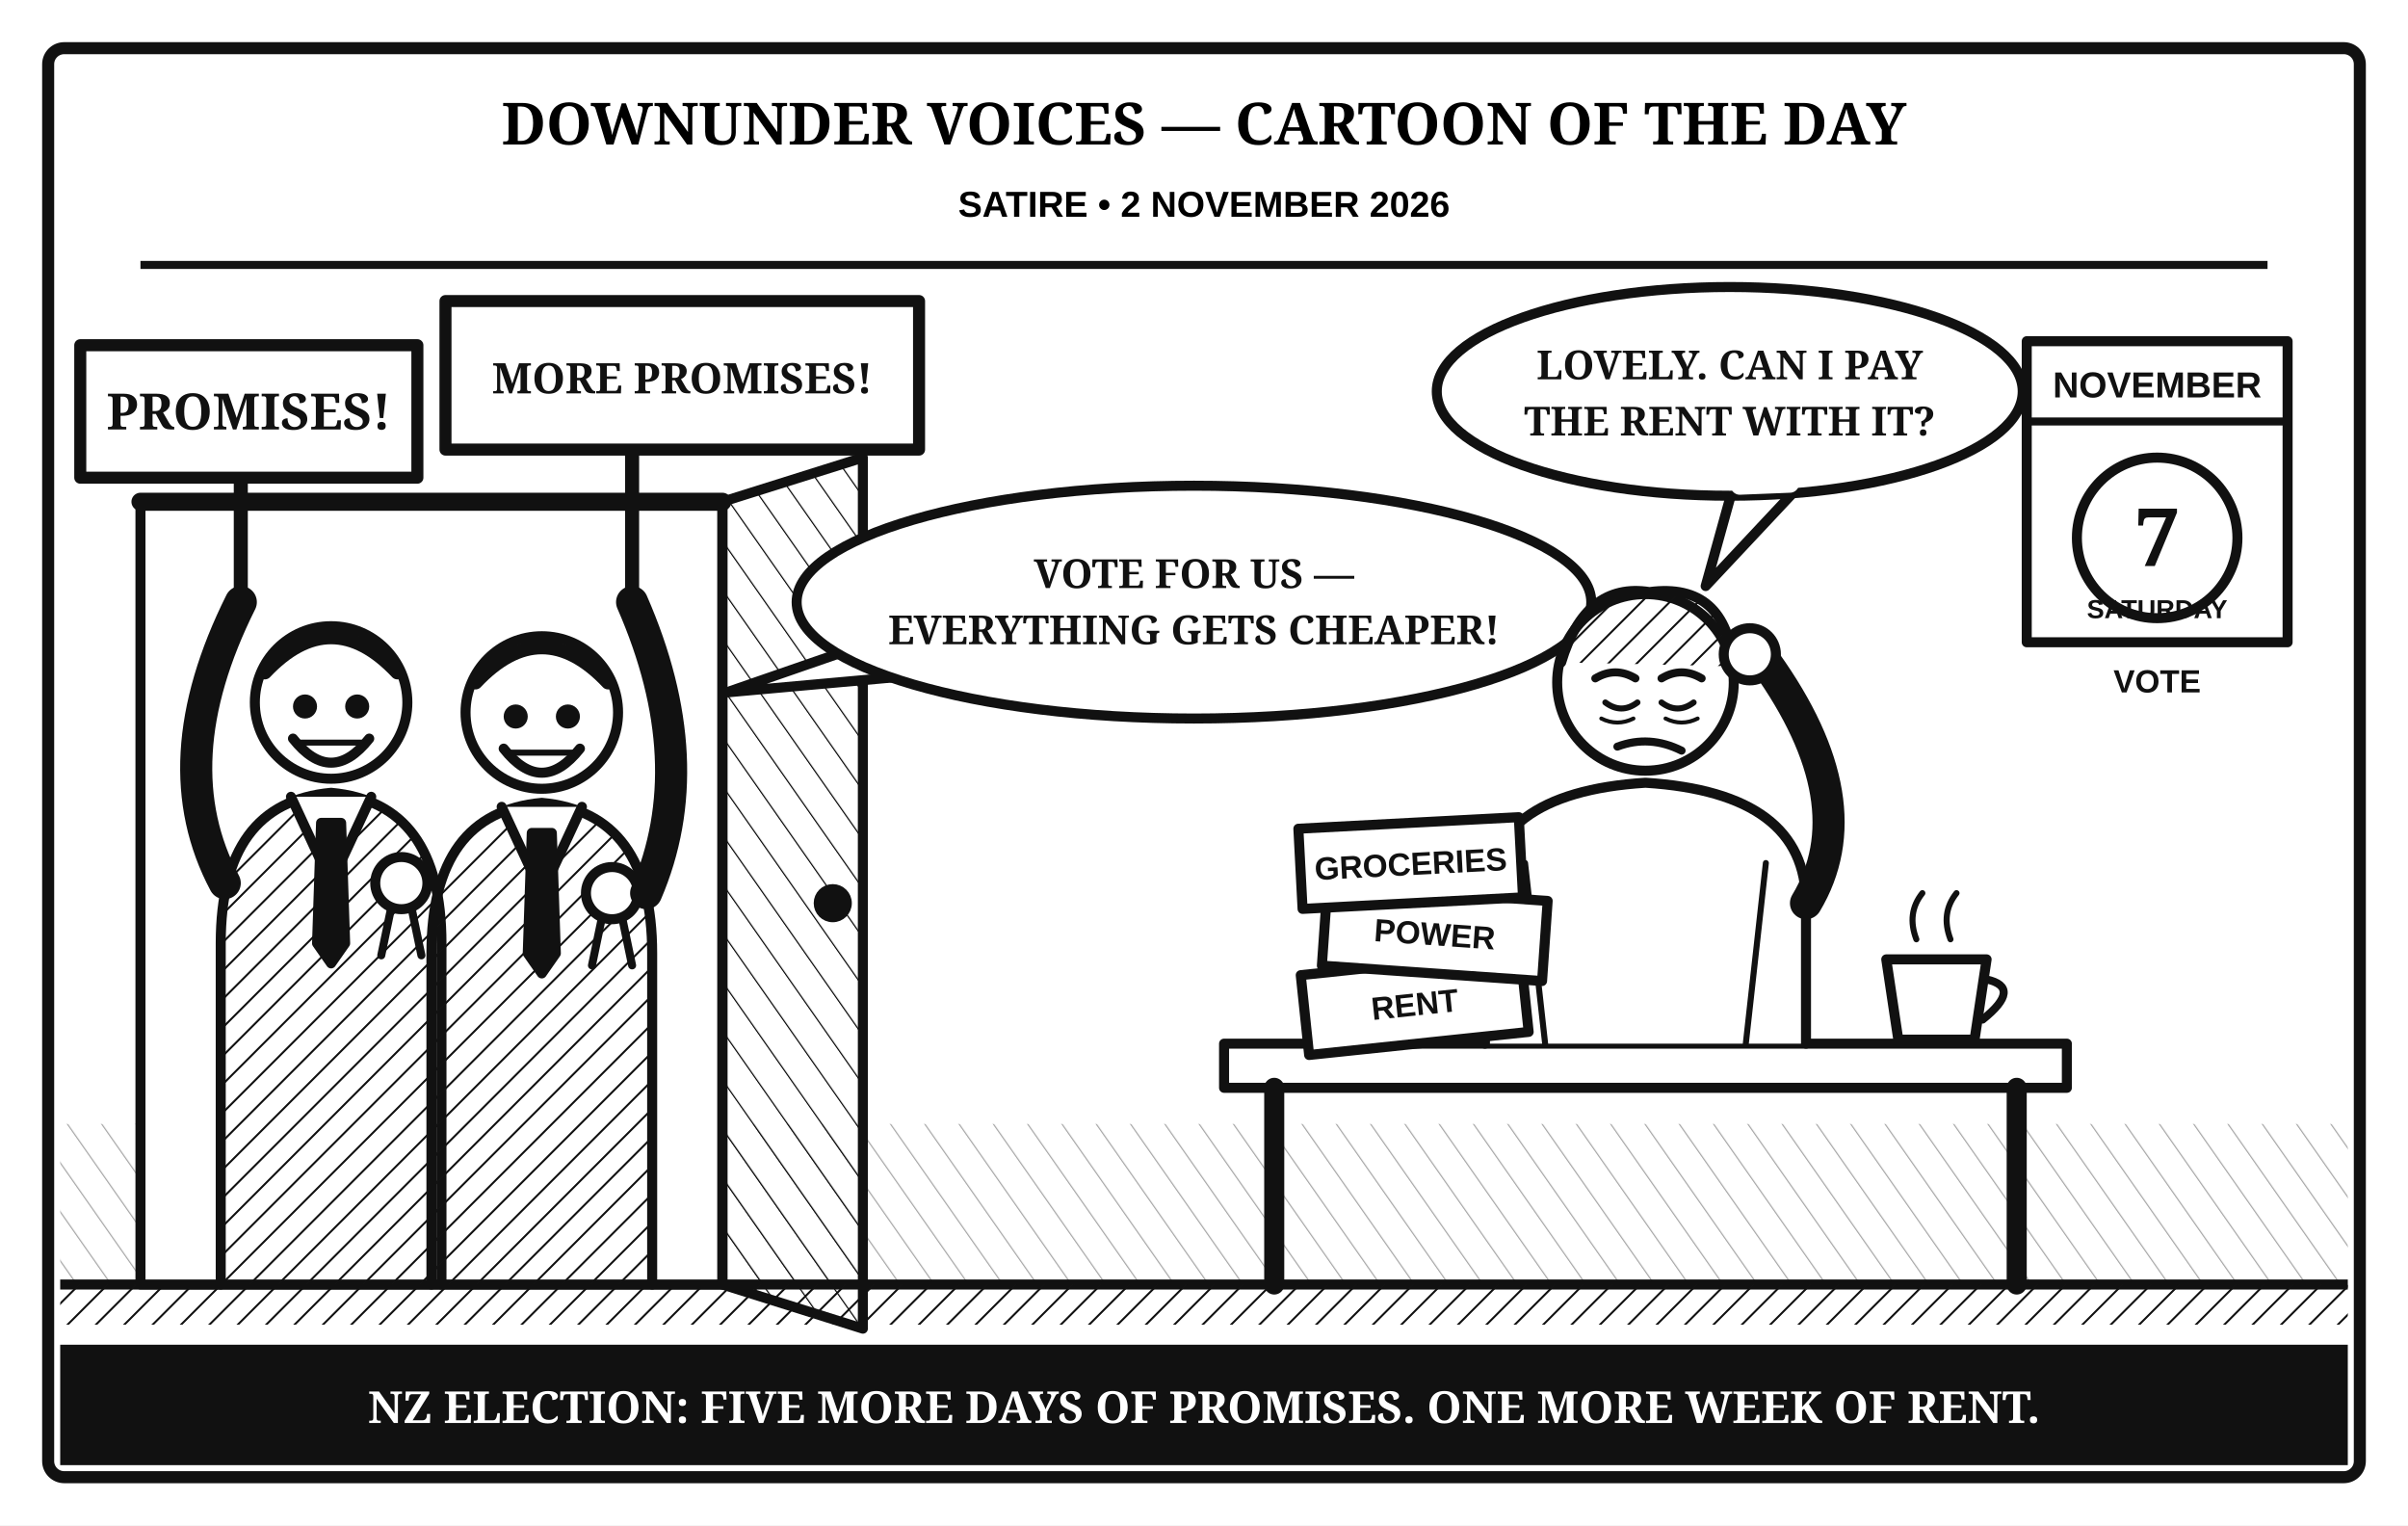
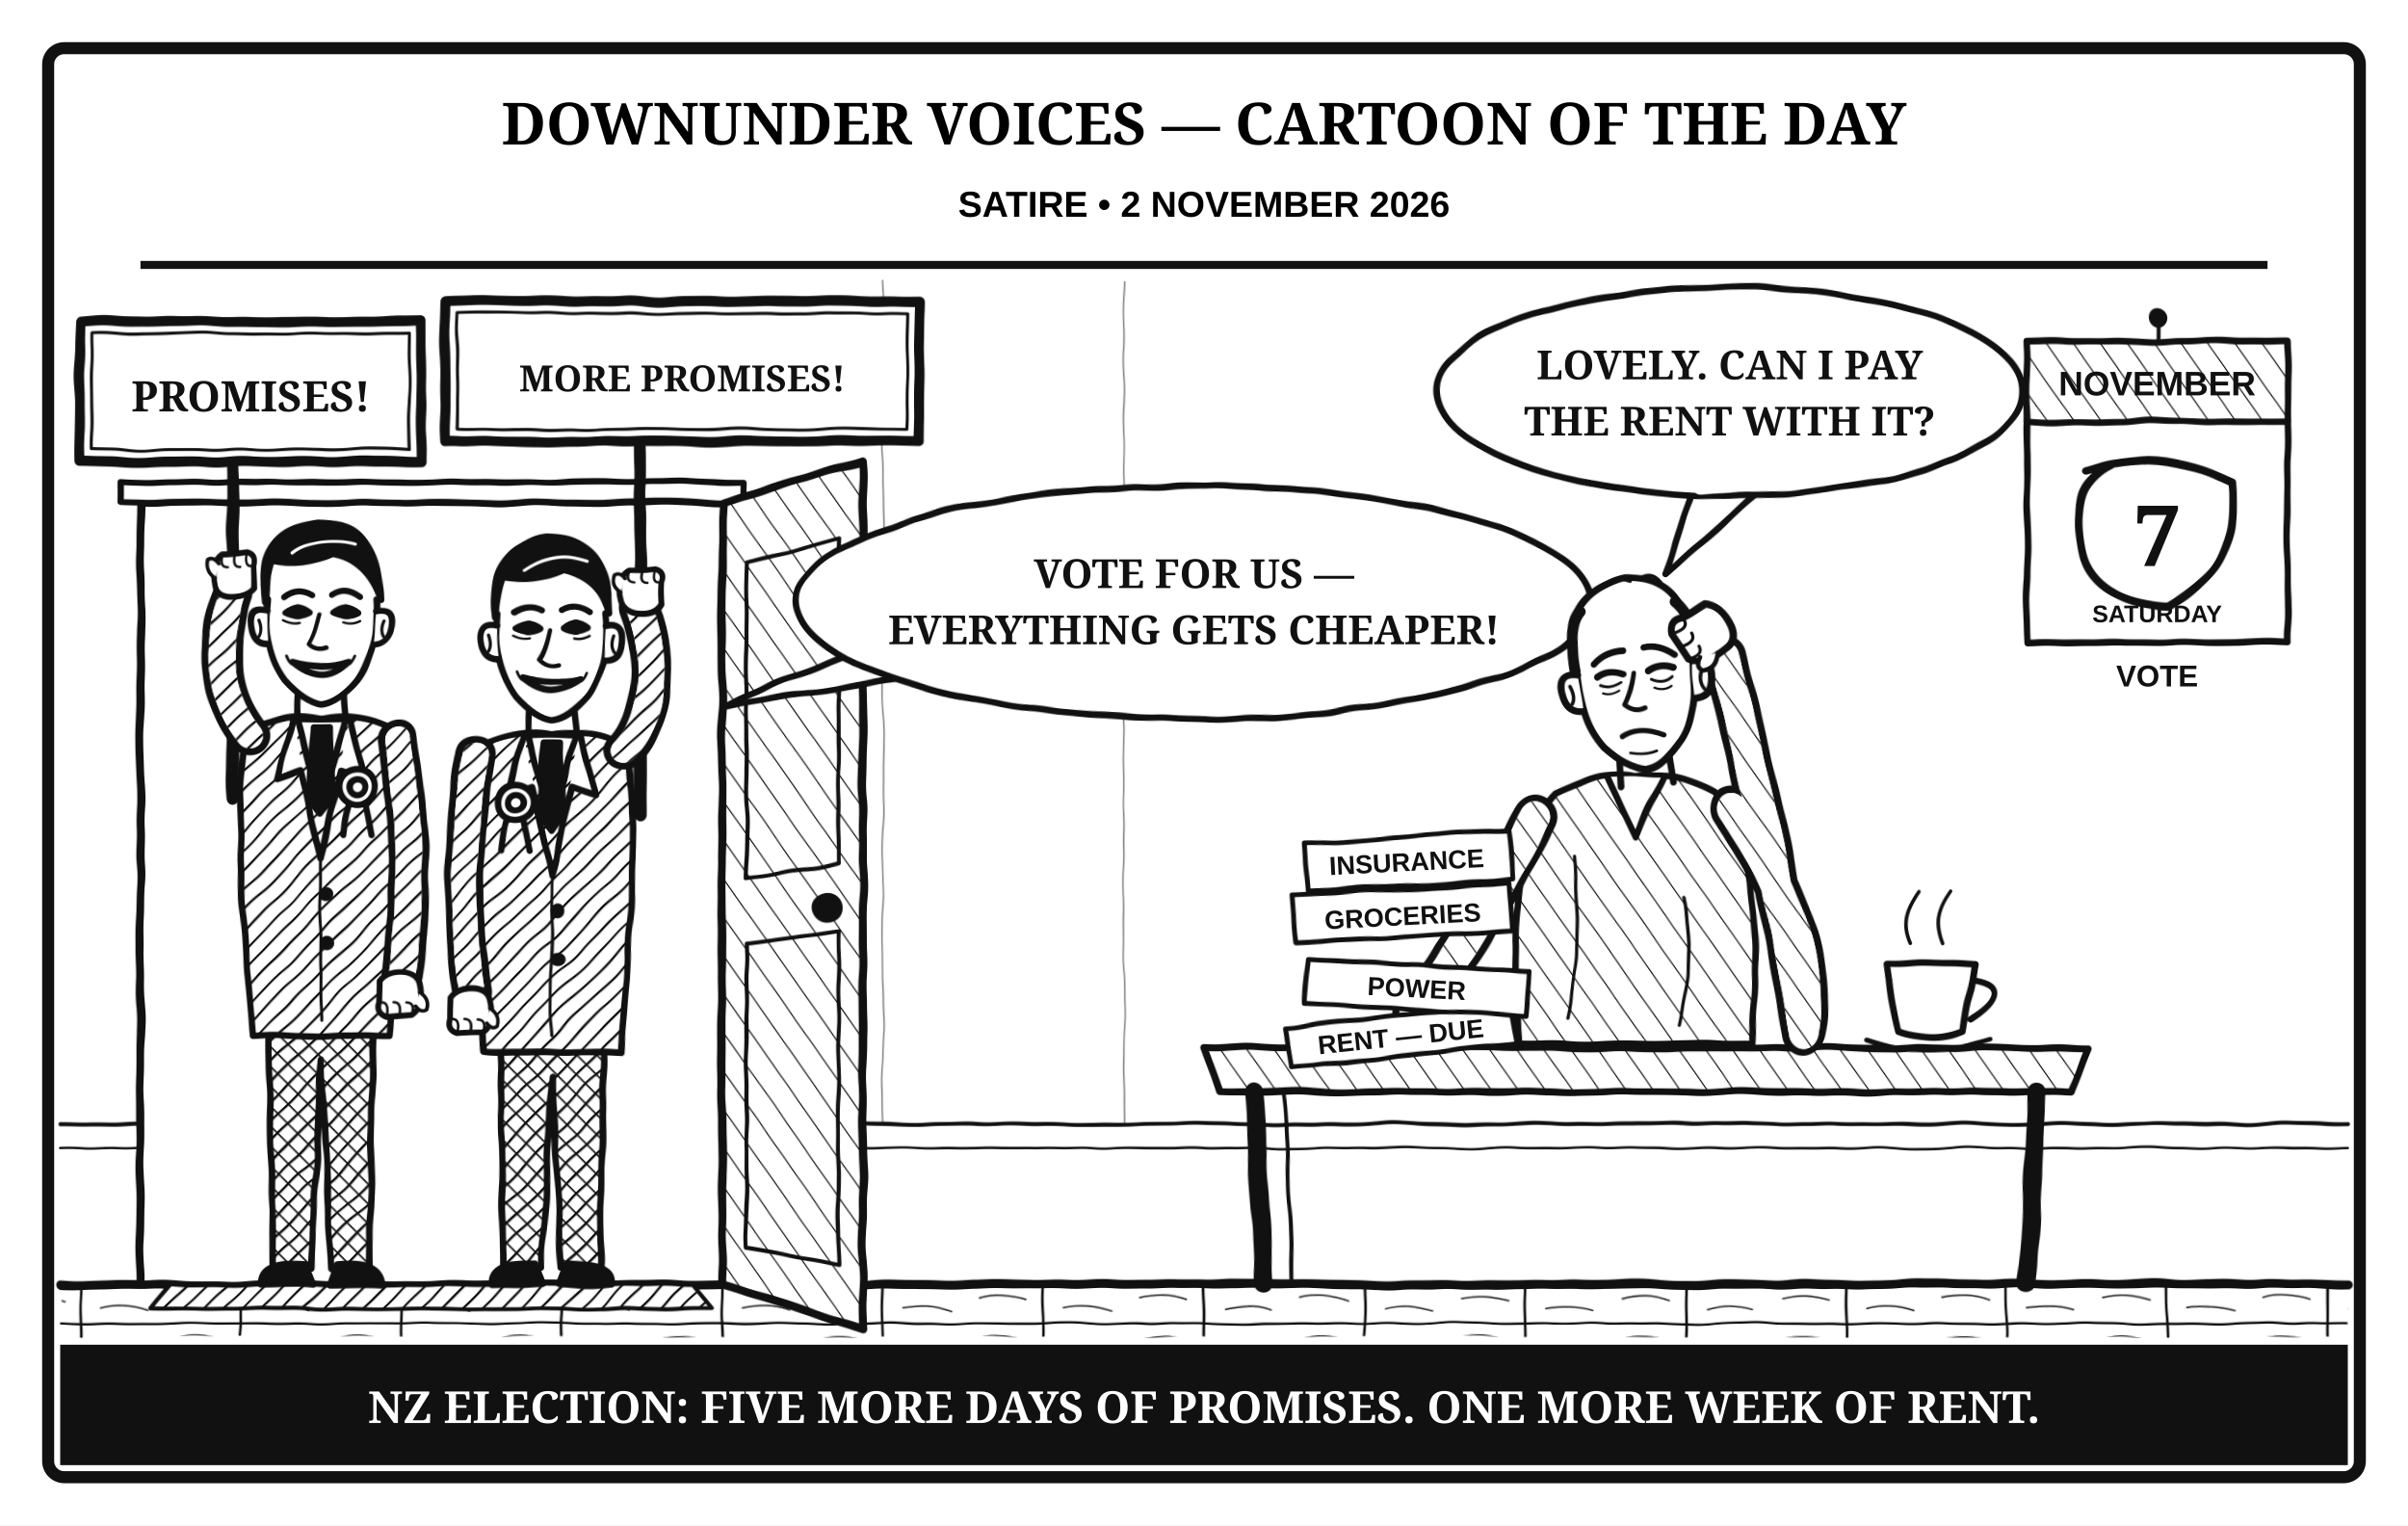
<svg xmlns="http://www.w3.org/2000/svg" viewBox="0 0 1200 760" role="img" aria-labelledby="title desc">
  <defs>
-     <pattern id="hatch" width="10" height="10" patternUnits="userSpaceOnUse" patternTransform="rotate(45)">
-       <line x1="0" y1="0" x2="0" y2="10" stroke="#111" stroke-width="2" />
-     </pattern>
-     <pattern id="hatchLight" width="14" height="14" patternUnits="userSpaceOnUse" patternTransform="rotate(-35)">
-       <line x1="0" y1="0" x2="0" y2="14" stroke="#111" stroke-width="1.2" />
-     </pattern>
+     <pattern id="hatch" width="7" height="7" patternUnits="userSpaceOnUse" patternTransform="rotate(45)">
+       <rect width="7" height="7" fill="#fff" />
+       <line x1="0" y1="0" x2="0" y2="7" stroke="#111" stroke-width="2.2" />
+     </pattern>
+     <pattern id="xhatch" width="7" height="7" patternUnits="userSpaceOnUse" patternTransform="rotate(45)">
+       <rect width="7" height="7" fill="#fff" />
+       <line x1="0" y1="0" x2="0" y2="7" stroke="#111" stroke-width="2.4" />
+       <line x1="0" y1="0" x2="7" y2="0" stroke="#111" stroke-width="1.6" />
+     </pattern>
+     <pattern id="hatchLight" width="11" height="11" patternUnits="userSpaceOnUse" patternTransform="rotate(-35)">
+       <rect width="11" height="11" fill="#fff" />
+       <line x1="0" y1="0" x2="0" y2="11" stroke="#111" stroke-width="1.1" />
+     </pattern>
+     <pattern id="boards" width="80" height="20" patternUnits="userSpaceOnUse">
+       <rect width="80" height="20" fill="#fff" />
+       <path d="M0 19.5 H80 M40 0 V20" stroke="#111" stroke-width="1.3" />
+       <path d="M8 7 Q20 4 32 8 M50 12 Q62 9 74 13" stroke="#111" stroke-width="0.7" fill="none" />
+     </pattern>
+     <filter id="ink" x="-5%" y="-5%" width="110%" height="110%">
+       <feTurbulence type="fractalNoise" baseFrequency="0.035" numOctaves="2" seed="7" />
+       <feDisplacementMap in="SourceGraphic" scale="2.6" />
+     </filter>
  </defs>
  <rect width="1200" height="760" fill="#fff" />
  <rect x="24" y="24" width="1152" height="712" rx="8" fill="#fff" stroke="#111" stroke-width="6" />
  <text x="600" y="72" text-anchor="middle" font-family="Georgia,serif" font-weight="700" font-size="29">DOWNUNDER VOICES — CARTOON OF THE DAY</text>
  <text x="600" y="108" text-anchor="middle" font-family="Arial,sans-serif" font-weight="700" font-size="18">SATIRE • 2 NOVEMBER 2026</text>
  <line x1="70" y1="132" x2="1130" y2="132" stroke="#111" stroke-width="4" />
-   <rect x="30" y="560" width="1140" height="80" fill="url(#hatchLight)" opacity="0.35" />
-   <line x1="30" y1="640" x2="1170" y2="640" stroke="#111" stroke-width="5" />
-   <rect x="30" y="640" width="1140" height="20" fill="url(#hatch)" />
-   <g stroke="#111" stroke-width="5" fill="none" stroke-linecap="round" stroke-linejoin="round">
-     <rect x="70" y="250" width="290" height="390" fill="#fff" />
-     <path d="M360 250 L430 228 L430 662 L360 640 Z" fill="url(#hatchLight)" />
-     <circle cx="415" cy="450" r="7" fill="#111" />
-     <path d="M70 250 H360" stroke-width="9" />
-     <path d="M110 640 V470 Q110 400 165 395 Q220 400 220 470 V640" fill="url(#hatch)" />
-     <path d="M145 397 L165 440 L185 397" fill="#fff" />
-     <path d="M160 410 L170 410 L172 470 L165 480 L158 470 Z" fill="#111" />
-     <circle cx="165" cy="350" r="38" fill="#fff" />
-     <path d="M132 335 Q165 300 198 335" stroke-width="7" />
-     <circle cx="152" cy="352" r="3.5" fill="#111" />
-     <circle cx="178" cy="352" r="3.5" fill="#111" />
-     <path d="M146 368 Q165 392 184 368" fill="#fff" />
-     <path d="M150 370 H180" stroke-width="3" />
-     <circle cx="200" cy="440" r="13" fill="#fff" />
-     <path d="M195 452 L190 476 M205 452 L210 476" stroke-width="4" />
-     <path d="M112 440 Q80 380 120 300" stroke-width="16" />
-     <line x1="120" y1="300" x2="120" y2="235" stroke-width="7" />
-     <rect x="40" y="172" width="168" height="66" fill="#fff" stroke-width="6" />
-     <text x="124" y="214" text-anchor="middle" font-family="Georgia,serif" font-weight="700" font-size="25" fill="#111" stroke="none">PROMISES!</text>
-     <path d="M215 640 V475 Q215 405 270 400 Q325 405 325 475 V640" fill="url(#hatch)" />
-     <path d="M250 402 L270 445 L290 402" fill="#fff" />
-     <path d="M265 415 L275 415 L277 475 L270 485 L263 475 Z" fill="#111" />
-     <circle cx="270" cy="355" r="38" fill="#fff" />
-     <path d="M237 340 Q270 305 303 340" stroke-width="7" />
-     <circle cx="257" cy="357" r="3.5" fill="#111" />
-     <circle cx="283" cy="357" r="3.5" fill="#111" />
-     <path d="M251 373 Q270 397 289 373" fill="#fff" />
-     <path d="M255 375 H285" stroke-width="3" />
-     <circle cx="305" cy="445" r="13" fill="#fff" />
-     <path d="M300 457 L295 481 M310 457 L315 481" stroke-width="4" />
-     <path d="M322 445 Q350 380 315 300" stroke-width="16" />
-     <line x1="315" y1="300" x2="315" y2="224" stroke-width="7" />
-     <rect x="222" y="150" width="236" height="74" fill="#fff" stroke-width="6" />
-     <text x="340" y="196" text-anchor="middle" font-family="Georgia,serif" font-weight="700" font-size="21" fill="#111" stroke="none">MORE PROMISES!</text>
-     <path d="M440 318 L362 345 L462 336" fill="#fff" />
+   <g filter="url(#ink)" stroke="#111" stroke-width="3.2" fill="none" stroke-linecap="round" stroke-linejoin="round">
+     <path d="M440 140 V560 M560 140 V560" stroke-width="0.8" opacity="0.5" />
+     <path d="M30 560 H1170" stroke-width="2" />
+     <path d="M30 572 H1170" stroke-width="1.2" />
+     <rect x="30" y="640" width="1140" height="26" fill="url(#boards)" stroke="none" />
+     <path d="M30 640 H1170" stroke-width="4.5" />
+     <rect x="70" y="250" width="290" height="390" fill="#fff" stroke-width="4" />
+     <rect x="60" y="240" width="310" height="10" fill="#fff" stroke-width="3" />
+     <path d="M360 250 L430 230 L430 662 L360 640 Z" fill="url(#hatchLight)" stroke-width="4" />
+     <path d="M372 280 L418 268 L418 430 L372 438 Z M372 470 L418 464 L418 630 L372 622 Z" stroke-width="2" />
+     <circle cx="412" cy="452" r="6" fill="#111" />
+     <path d="M85 640 L345 640 L355 652 L75 652 Z" fill="url(#hatch)" stroke-width="2" />
+     <path d="M134 508 L136 632 M156 508 L155 632 M164 508 L165 632 M186 508 L184 632" />
+     <path d="M134 508 L186 508 L184 632 L165 632 L160 528 L155 632 L136 632 Z" fill="url(#xhatch)" />
+     <path d="M130 640 Q130 628 152 630 L156 640 Z M190 640 Q190 628 168 630 L164 640 Z" fill="#111" />
+     <path d="M122 364 Q116 418 126 516 L194 516 Q204 418 198 364 Q180 354 160 358 Q140 354 122 364 Z" fill="url(#hatch)" />
+     <path d="M148 358 L160 404 L172 358 Z" fill="#fff" />
+     <path d="M146 358 L138 388 L150 384 L160 428 M174 358 L182 388 L170 384 L160 428" fill="#fff" />
+     <path d="M156 362 L164 362 L166 398 L160 406 L154 398 Z" fill="#111" />
+     <path d="M160 428 L160 508" stroke-width="1.5" />
+     <circle cx="163" cy="446" r="2" fill="#111" />
+     <circle cx="163" cy="470" r="2" fill="#111" />
+     <circle cx="178" cy="392" r="9" fill="#fff" />
+     <circle cx="178" cy="392" r="4" />
+     <path d="M174 400 L171 416 M182 400 L185 416" stroke-width="3" />
+     <path d="M198 368 Q208 428 200 486" stroke-width="20" />
+     <path d="M198 368 Q208 428 200 486" stroke="#fff" stroke-width="13" />
+     <path d="M198 368 Q208 428 200 486" stroke="url(#hatch)" stroke-width="13" />
+     <g transform="translate(200 496) rotate(180) scale(0.9)">
+       <path d="M-10 6 Q-13 -6 -6 -11 L8 -12 Q14 -10 12 -4 L12 8 Q8 14 -2 13 Q-9 12 -10 6 Z" fill="#fff" />
+       <path d="M-6 -11 Q-8 -4 -3 -4 M1 -12 Q-1 -4 4 -4 M8 -12 Q6 -4 11 -4" stroke-width="1.4" />
+       <path d="M-10 2 Q-16 -2 -14 -8 Q-11 -10 -8 -6" fill="#fff" stroke-width="2" />
+     </g>
+     <line x1="116" y1="230" x2="116" y2="398" stroke-width="6" />
+     <path d="M124 366 Q102 338 116 296" stroke-width="20" />
+     <path d="M124 366 Q102 338 116 296" stroke="#fff" stroke-width="13" />
+     <path d="M124 366 Q102 338 116 296" stroke="url(#hatch)" stroke-width="13" />
+     <g transform="translate(116 286) rotate(0) scale(0.9)">
+       <path d="M-10 6 Q-13 -6 -6 -11 L8 -12 Q14 -10 12 -4 L12 8 Q8 14 -2 13 Q-9 12 -10 6 Z" fill="#fff" />
+       <path d="M-6 -11 Q-8 -4 -3 -4 M1 -12 Q-1 -4 4 -4 M8 -12 Q6 -4 11 -4" stroke-width="1.4" />
+       <path d="M-10 2 Q-16 -2 -14 -8 Q-11 -10 -8 -6" fill="#fff" stroke-width="2" />
+     </g>
+     <rect x="40" y="160" width="170" height="70" fill="#fff" stroke-width="5" />
+     <rect x="46" y="166" width="158" height="58" stroke-width="1.5" />
+     <g transform="translate(160 306) rotate(0) scale(1.0)">
+       <path d="M-11 30 L-12 52 M11 30 L12 52" />
+       <path d="M-27 -8 Q-29 18 -18 33 Q-8 44 0 45 Q9 44 18 33 Q29 18 27 -8" fill="#fff" />
+       <path d="M-27 -2 Q-36 -4 -35 6 Q-34 15 -26 15" fill="#fff" />
+       <path d="M-31 3 Q-29 8 -31 11" stroke-width="1.6" />
+       <path d="M27 -2 Q36 -4 35 6 Q34 15 26 15" fill="#fff" />
+       <path d="M31 3 Q29 8 31 11" stroke-width="1.6" />
+       <path d="M-28 -6 Q-32 -42 -2 -46 Q30 -46 29 -8 Q24 -26 6 -30 Q-10 -24 -24 -26 Q-27 -18 -28 -6 Z" fill="#111" />
+       <path d="M-14 -30 Q0 -40 18 -34" stroke="#fff" stroke-width="1.5" />
+       <path d="M-19 -9 Q-12 -14 -5 -10 M5 -10 Q12 -14 19 -9" stroke-width="3" />
+       <path d="M-18 -1 Q-12 -6 -6 -1 Q-12 2 -18 -1 Z" fill="#fff" />
+       <circle cx="-12" cy="-1.5" r="2.2" fill="#111" />
+       <path d="M6 -1 Q12 -6 18 -1 Q12 2 6 -1 Z" fill="#fff" />
+       <circle cx="12" cy="-1.5" r="2.2" fill="#111" />
+       <path d="M-19 3 Q-15 5 -11 4 M11 4 Q15 5 19 3" stroke-width="1.2" />
+       <path d="M-1 0 Q-3 10 -6 15 Q-2 19 3 17" stroke-width="2.2" />
+       <path d="M-14 24 Q0 36 14 24 Q0 28 -14 24 Z" fill="#fff" />
+       <path d="M-12 25.5 L12 25.5" stroke-width="1.2" />
+       <path d="M-17 21 Q-15 26 -13 25 M17 21 Q15 26 13 25" stroke-width="1.4" />
+     </g>
+     <path d="M249 516 L251 632 M271 516 L270 632 M279 516 L280 632 M301 516 L299 632" />
+     <path d="M249 516 L301 516 L299 632 L280 632 L275 536 L270 632 L251 632 Z" fill="url(#xhatch)" />
+     <path d="M245 640 Q245 628 267 630 L271 640 Z M305 640 Q305 628 283 630 L279 640 Z" fill="#111" />
+     <path d="M237 372 Q231 426 241 524 L309 524 Q319 426 313 372 Q295 362 275 366 Q255 362 237 372 Z" fill="url(#hatch)" />
+     <path d="M263 366 L275 412 L287 366 Z" fill="#fff" />
+     <path d="M261 366 L253 396 L265 392 L275 436 M289 366 L297 396 L285 392 L275 436" fill="#fff" />
+     <path d="M271 370 L279 370 L281 406 L275 414 L269 406 Z" fill="#111" />
+     <path d="M275 436 L275 516" stroke-width="1.5" />
+     <circle cx="278" cy="454" r="2" fill="#111" />
+     <circle cx="278" cy="478" r="2" fill="#111" />
+     <circle cx="257" cy="400" r="9" fill="#fff" />
+     <circle cx="257" cy="400" r="4" />
+     <path d="M253 408 L250 424 M261 408 L264 424" stroke-width="3" />
+     <path d="M237 376 Q227 436 235 494" stroke-width="20" />
+     <path d="M237 376 Q227 436 235 494" stroke="#fff" stroke-width="13" />
+     <path d="M237 376 Q227 436 235 494" stroke="url(#hatch)" stroke-width="13" />
+     <g transform="translate(235 504) rotate(180) scale(0.9)">
+       <path d="M-10 6 Q-13 -6 -6 -11 L8 -12 Q14 -10 12 -4 L12 8 Q8 14 -2 13 Q-9 12 -10 6 Z" fill="#fff" />
+       <path d="M-6 -11 Q-8 -4 -3 -4 M1 -12 Q-1 -4 4 -4 M8 -12 Q6 -4 11 -4" stroke-width="1.4" />
+       <path d="M-10 2 Q-16 -2 -14 -8 Q-11 -10 -8 -6" fill="#fff" stroke-width="2" />
+     </g>
+     <line x1="319" y1="220" x2="319" y2="406" stroke-width="6" />
+     <path d="M311 374 Q333 346 319 304" stroke-width="20" />
+     <path d="M311 374 Q333 346 319 304" stroke="#fff" stroke-width="13" />
+     <path d="M311 374 Q333 346 319 304" stroke="url(#hatch)" stroke-width="13" />
+     <g transform="translate(319 294) rotate(0) scale(0.9)">
+       <path d="M-10 6 Q-13 -6 -6 -11 L8 -12 Q14 -10 12 -4 L12 8 Q8 14 -2 13 Q-9 12 -10 6 Z" fill="#fff" />
+       <path d="M-6 -11 Q-8 -4 -3 -4 M1 -12 Q-1 -4 4 -4 M8 -12 Q6 -4 11 -4" stroke-width="1.4" />
+       <path d="M-10 2 Q-16 -2 -14 -8 Q-11 -10 -8 -6" fill="#fff" stroke-width="2" />
+     </g>
+     <rect x="222" y="150" width="236" height="70" fill="#fff" stroke-width="5" />
+     <rect x="228" y="156" width="224" height="58" stroke-width="1.5" />
+     <g transform="translate(275 314) rotate(0) scale(1.0)">
+       <path d="M-11 30 L-12 52 M11 30 L12 52" />
+       <path d="M-27 -8 Q-29 18 -18 33 Q-8 44 0 45 Q9 44 18 33 Q29 18 27 -8" fill="#fff" />
+       <path d="M-27 -2 Q-36 -4 -35 6 Q-34 15 -26 15" fill="#fff" />
+       <path d="M-31 3 Q-29 8 -31 11" stroke-width="1.6" />
+       <path d="M27 -2 Q36 -4 35 6 Q34 15 26 15" fill="#fff" />
+       <path d="M31 3 Q29 8 31 11" stroke-width="1.6" />
+       <path d="M-28 -6 Q-32 -42 -2 -46 Q30 -46 29 -8 Q24 -26 6 -30 Q-10 -24 -24 -26 Q-27 -18 -28 -6 Z" fill="#111" />
+       <path d="M-14 -30 Q0 -40 18 -34" stroke="#fff" stroke-width="1.5" />
+       <path d="M-19 -9 Q-12 -14 -5 -10 M5 -10 Q12 -14 19 -9" stroke-width="3" />
+       <path d="M-18 -1 Q-12 -6 -6 -1 Q-12 2 -18 -1 Z" fill="#fff" />
+       <circle cx="-12" cy="-1.5" r="2.2" fill="#111" />
+       <path d="M6 -1 Q12 -6 18 -1 Q12 2 6 -1 Z" fill="#fff" />
+       <circle cx="12" cy="-1.5" r="2.2" fill="#111" />
+       <path d="M-19 3 Q-15 5 -11 4 M11 4 Q15 5 19 3" stroke-width="1.2" />
+       <path d="M-1 0 Q-3 10 -6 15 Q-2 19 3 17" stroke-width="2.2" />
+       <path d="M-14 24 Q0 36 14 24 Q0 28 -14 24 Z" fill="#fff" />
+       <path d="M-12 25.5 L12 25.5" stroke-width="1.2" />
+       <path d="M-17 21 Q-15 26 -13 25 M17 21 Q15 26 13 25" stroke-width="1.4" />
+     </g>
+     <path d="M440 318 L360 352 L462 336" fill="#fff" />
    <ellipse cx="595" cy="300" rx="198" ry="58" fill="#fff" />
-     <path d="M444 320 L460 334" stroke="#fff" stroke-width="9" />
+     <path d="M444 320 L460 334" stroke="#fff" stroke-width="8" />
+     <path d="M1075 160 L1075 170" stroke-width="2" />
+     <circle cx="1075" cy="158" r="3" fill="#111" />
    <rect x="1010" y="170" width="130" height="150" fill="#fff" />
-     <line x1="1010" y1="210" x2="1140" y2="210" stroke-width="4" />
-     <circle cx="1075" cy="268" r="40" stroke-width="5" />
-     <rect x="610" y="520" width="420" height="22" fill="#fff" />
-     <path d="M635 542 V640 M1005 542 V640" stroke-width="10" />
-     <path d="M740 520 V450 Q740 395 820 390 Q900 395 900 450 V520" fill="#fff" />
-     <path d="M760 430 L770 520 M880 430 L870 520" stroke-width="3" />
-     <circle cx="820" cy="340" r="44" fill="#fff" />
-     <path d="M778 330 Q790 290 822 295 Q860 290 864 332" fill="url(#hatch)" />
-     <path d="M795 338 Q805 332 815 338 M828 338 Q838 332 848 338" stroke-width="4" />
-     <path d="M800 350 Q808 356 816 350 M828 350 Q836 356 844 350" stroke-width="3" />
-     <path d="M806 372 Q822 366 838 374" stroke-width="4" />
-     <path d="M798 358 Q806 362 814 358 M830 358 Q838 362 846 358" stroke-width="2" />
-     <path d="M900 450 Q930 400 880 330" stroke-width="16" />
-     <circle cx="872" cy="326" r="13" fill="#fff" />
-     <rect x="650" y="480" width="110" height="40" fill="#fff" transform="rotate(-6 705 500)" />
-     <rect x="660" y="445" width="110" height="40" fill="#fff" transform="rotate(4 715 465)" />
-     <rect x="648" y="410" width="110" height="40" fill="#fff" transform="rotate(-3 703 430)" />
-     <path d="M940 478 H990 L984 518 H946 Z" fill="#fff" />
-     <path d="M990 488 Q1008 492 988 508" stroke-width="4" />
-     <path d="M955 468 Q950 455 958 445 M972 468 Q967 455 975 445" stroke-width="3" />
-     <path d="M865 238 L850 292 L895 244" fill="#fff" />
+     <rect x="1010" y="170" width="130" height="40" fill="url(#hatchLight)" />
+     <path d="M1040 235 Q1075 222 1112 240 Q1118 285 1080 302 Q1036 300 1036 262 Q1036 240 1052 232" stroke-width="4" />
+     <path d="M600 522 L1040 522 L1032 544 L608 544 Z" fill="url(#hatchLight)" stroke-width="3.5" />
+     <path d="M625 544 L630 640 M1015 544 L1010 640" stroke-width="9" />
+     <path d="M640 544 L644 640" stroke-width="2" />
+     <path d="M757 520 Q749 427 775 395 Q795 383 815 387 Q835 383 855 395 Q881 427 873 520 Z" fill="url(#hatchLight)" />
+     <path d="M801 387 L815 417 L829 387" fill="#fff" />
+     <path d="M785 427 Q789 467 781 507 M839 447 Q845 477 837 511" stroke-width="1.6" />
+     <path d="M765 407 Q735 467 705 505" stroke-width="22" />
+     <path d="M765 407 Q735 467 705 505" stroke="#fff" stroke-width="15" />
+     <path d="M765 407 Q735 467 705 505" stroke="url(#hatchLight)" stroke-width="15" />
+     <path d="M863 403 Q907 467 899 515 Q885 427 859 327" stroke-width="22" />
+     <path d="M863 403 Q907 467 899 515 Q885 427 859 327" stroke="#fff" stroke-width="15" />
+     <path d="M863 403 Q907 467 899 515 Q885 427 859 327" stroke="url(#hatchLight)" stroke-width="15" />
+     <g transform="translate(815 335) rotate(-6) scale(1.08)">
+       <path d="M-11 30 L-12 52 M11 30 L12 52" />
+       <path d="M-27 -8 Q-29 18 -18 33 Q-8 44 0 45 Q9 44 18 33 Q29 18 27 -8" fill="#fff" />
+       <path d="M-27 -2 Q-36 -4 -35 6 Q-34 15 -26 15" fill="#fff" />
+       <path d="M-31 3 Q-29 8 -31 11" stroke-width="1.6" />
+       <path d="M27 -2 Q36 -4 35 6 Q34 15 26 15" fill="#fff" />
+       <path d="M31 3 Q29 8 31 11" stroke-width="1.6" />
+       <path d="M-28 -4 Q-30 -40 0 -44 Q29 -42 28 -4" fill="#fff" />
+       <path d="M-28 -4 Q-30 -22 -22 -30 M28 -4 Q30 -22 22 -30" stroke-width="5" />
+       <path d="M-12 -40 Q-6 -46 2 -42 M6 -43 Q12 -46 16 -40" stroke-width="1.6" />
+       <path d="M-19 -6 Q-12 -12 -5 -11 M5 -11 Q12 -12 19 -6" stroke-width="3" />
+       <path d="M-18 0 Q-12 -3 -6 0" />
+       <path d="M6 0 Q12 -3 18 0" />
+       <path d="M-17 4 Q-12 7 -7 4 M7 4 Q12 7 17 4" stroke-width="1.3" />
+       <path d="M-16 8 Q-12 10 -8 8 M8 8 Q12 10 16 8" stroke-width="1" />
+       <path d="M-1 0 Q-3 10 -6 15 Q-2 19 3 17" stroke-width="2.2" />
+       <path d="M-9 29 Q0 25 10 30" stroke-width="2.4" />
+       <path d="M-6 37 Q0 39 6 37" stroke-width="1.2" />
+     </g>
+     <g transform="translate(849 317) rotate(-120) scale(1.1)">
+       <path d="M-10 6 Q-13 -6 -6 -11 L8 -12 Q14 -10 12 -4 L12 8 Q8 14 -2 13 Q-9 12 -10 6 Z" fill="#fff" />
+       <path d="M-6 -11 Q-8 -4 -3 -4 M1 -12 Q-1 -4 4 -4 M8 -12 Q6 -4 11 -4" stroke-width="1.4" />
+       <path d="M-10 2 Q-16 -2 -14 -8 Q-11 -10 -8 -6" fill="#fff" stroke-width="2" />
+     </g>
+     <g fill="#fff" stroke-width="2.4">
+       <path d="M640 512 L752 500 L756 520 L644 532 Z" />
+       <path d="M652 478 L762 484 L760 506 L650 500 Z" />
+       <path d="M644 446 L752 440 L754 464 L646 470 Z" />
+       <path d="M650 420 L752 414 L754 438 L652 444 Z" />
+     </g>
+     <path d="M930 518 Q960 528 992 518" stroke-width="2.4" />
+     <path d="M940 480 H984 L978 514 Q962 520 946 514 Z" fill="#fff" />
+     <path d="M984 488 Q1004 492 982 508" stroke-width="3" />
+     <path d="M952 470 Q946 456 956 444 M968 470 Q962 456 972 444" stroke-width="1.8" />
+     <path d="M845 238 L830 286 L878 244" fill="#fff" />
    <ellipse cx="862" cy="195" rx="146" ry="52" fill="#fff" />
-     <path d="M867 242 L892 241" stroke="#fff" stroke-width="9" />
+     <path d="M847 242 L874 241" stroke="#fff" stroke-width="8" />
  </g>
  <g font-family="Georgia,serif" font-weight="700" fill="#111" text-anchor="middle">
+     <text x="125.0" y="205" text-anchor="middle" font-family="Georgia,serif" font-weight="700" font-size="21">PROMISES!</text>
+     <text x="340.0" y="195" text-anchor="middle" font-family="Georgia,serif" font-weight="700" font-size="18">MORE PROMISES!</text>
    <text x="595" y="293" font-size="20">VOTE FOR US —</text>
    <text x="595" y="321" font-size="20">EVERYTHING GETS CHEAPER!</text>
    <text x="862" y="189" font-size="20">LOVELY. CAN I PAY</text>
    <text x="862" y="217" font-size="20">THE RENT WITH IT?</text>
-     <text x="1075" y="198" font-size="18" font-family="Arial,sans-serif">NOVEMBER</text>
-     <text x="1075" y="282" font-size="40">7</text>
-     <text x="1075" y="308" font-size="13" font-family="Arial,sans-serif">SATURDAY</text>
+     <text x="1075" y="197" font-size="17" font-family="Arial,sans-serif" fill="#111">NOVEMBER</text>
+     <text x="1075" y="282" font-size="42">7</text>
+     <text x="1075" y="310" font-size="12" font-family="Arial,sans-serif">SATURDAY</text>
  </g>
-   <g font-family="Arial,sans-serif" font-weight="700" fill="#111" text-anchor="middle" font-size="16">
-     <text x="705" y="506" transform="rotate(-6 705 500)">RENT</text>
-     <text x="715" y="471" transform="rotate(4 715 465)">POWER</text>
-     <text x="703" y="436" transform="rotate(-3 703 430)">GROCERIES</text>
+   <g font-family="Arial,sans-serif" font-weight="700" fill="#111" text-anchor="middle" font-size="13">
+     <text x="698" y="521" transform="rotate(-6 698 516)">RENT — DUE</text>
+     <text x="706" y="497" transform="rotate(3 706 492)">POWER</text>
+     <text x="699" y="461" transform="rotate(-3 699 456)">GROCERIES</text>
+     <text x="701" y="434" transform="rotate(-3 701 430)">INSURANCE</text>
  </g>
-   <text x="1075" y="345" text-anchor="middle" font-family="Arial,sans-serif" font-weight="700" font-size="16" fill="#111">VOTE</text>
+   <text x="1075" y="342" text-anchor="middle" font-family="Arial,sans-serif" font-weight="700" font-size="15" fill="#111">VOTE</text>
  <rect x="30" y="670" width="1140" height="60" fill="#111" />
  <text x="600" y="709" text-anchor="middle" font-family="Georgia,serif" font-weight="700" font-size="22" fill="#fff">NZ ELECTION: FIVE MORE DAYS OF PROMISES. ONE MORE WEEK OF RENT.</text>
</svg>
